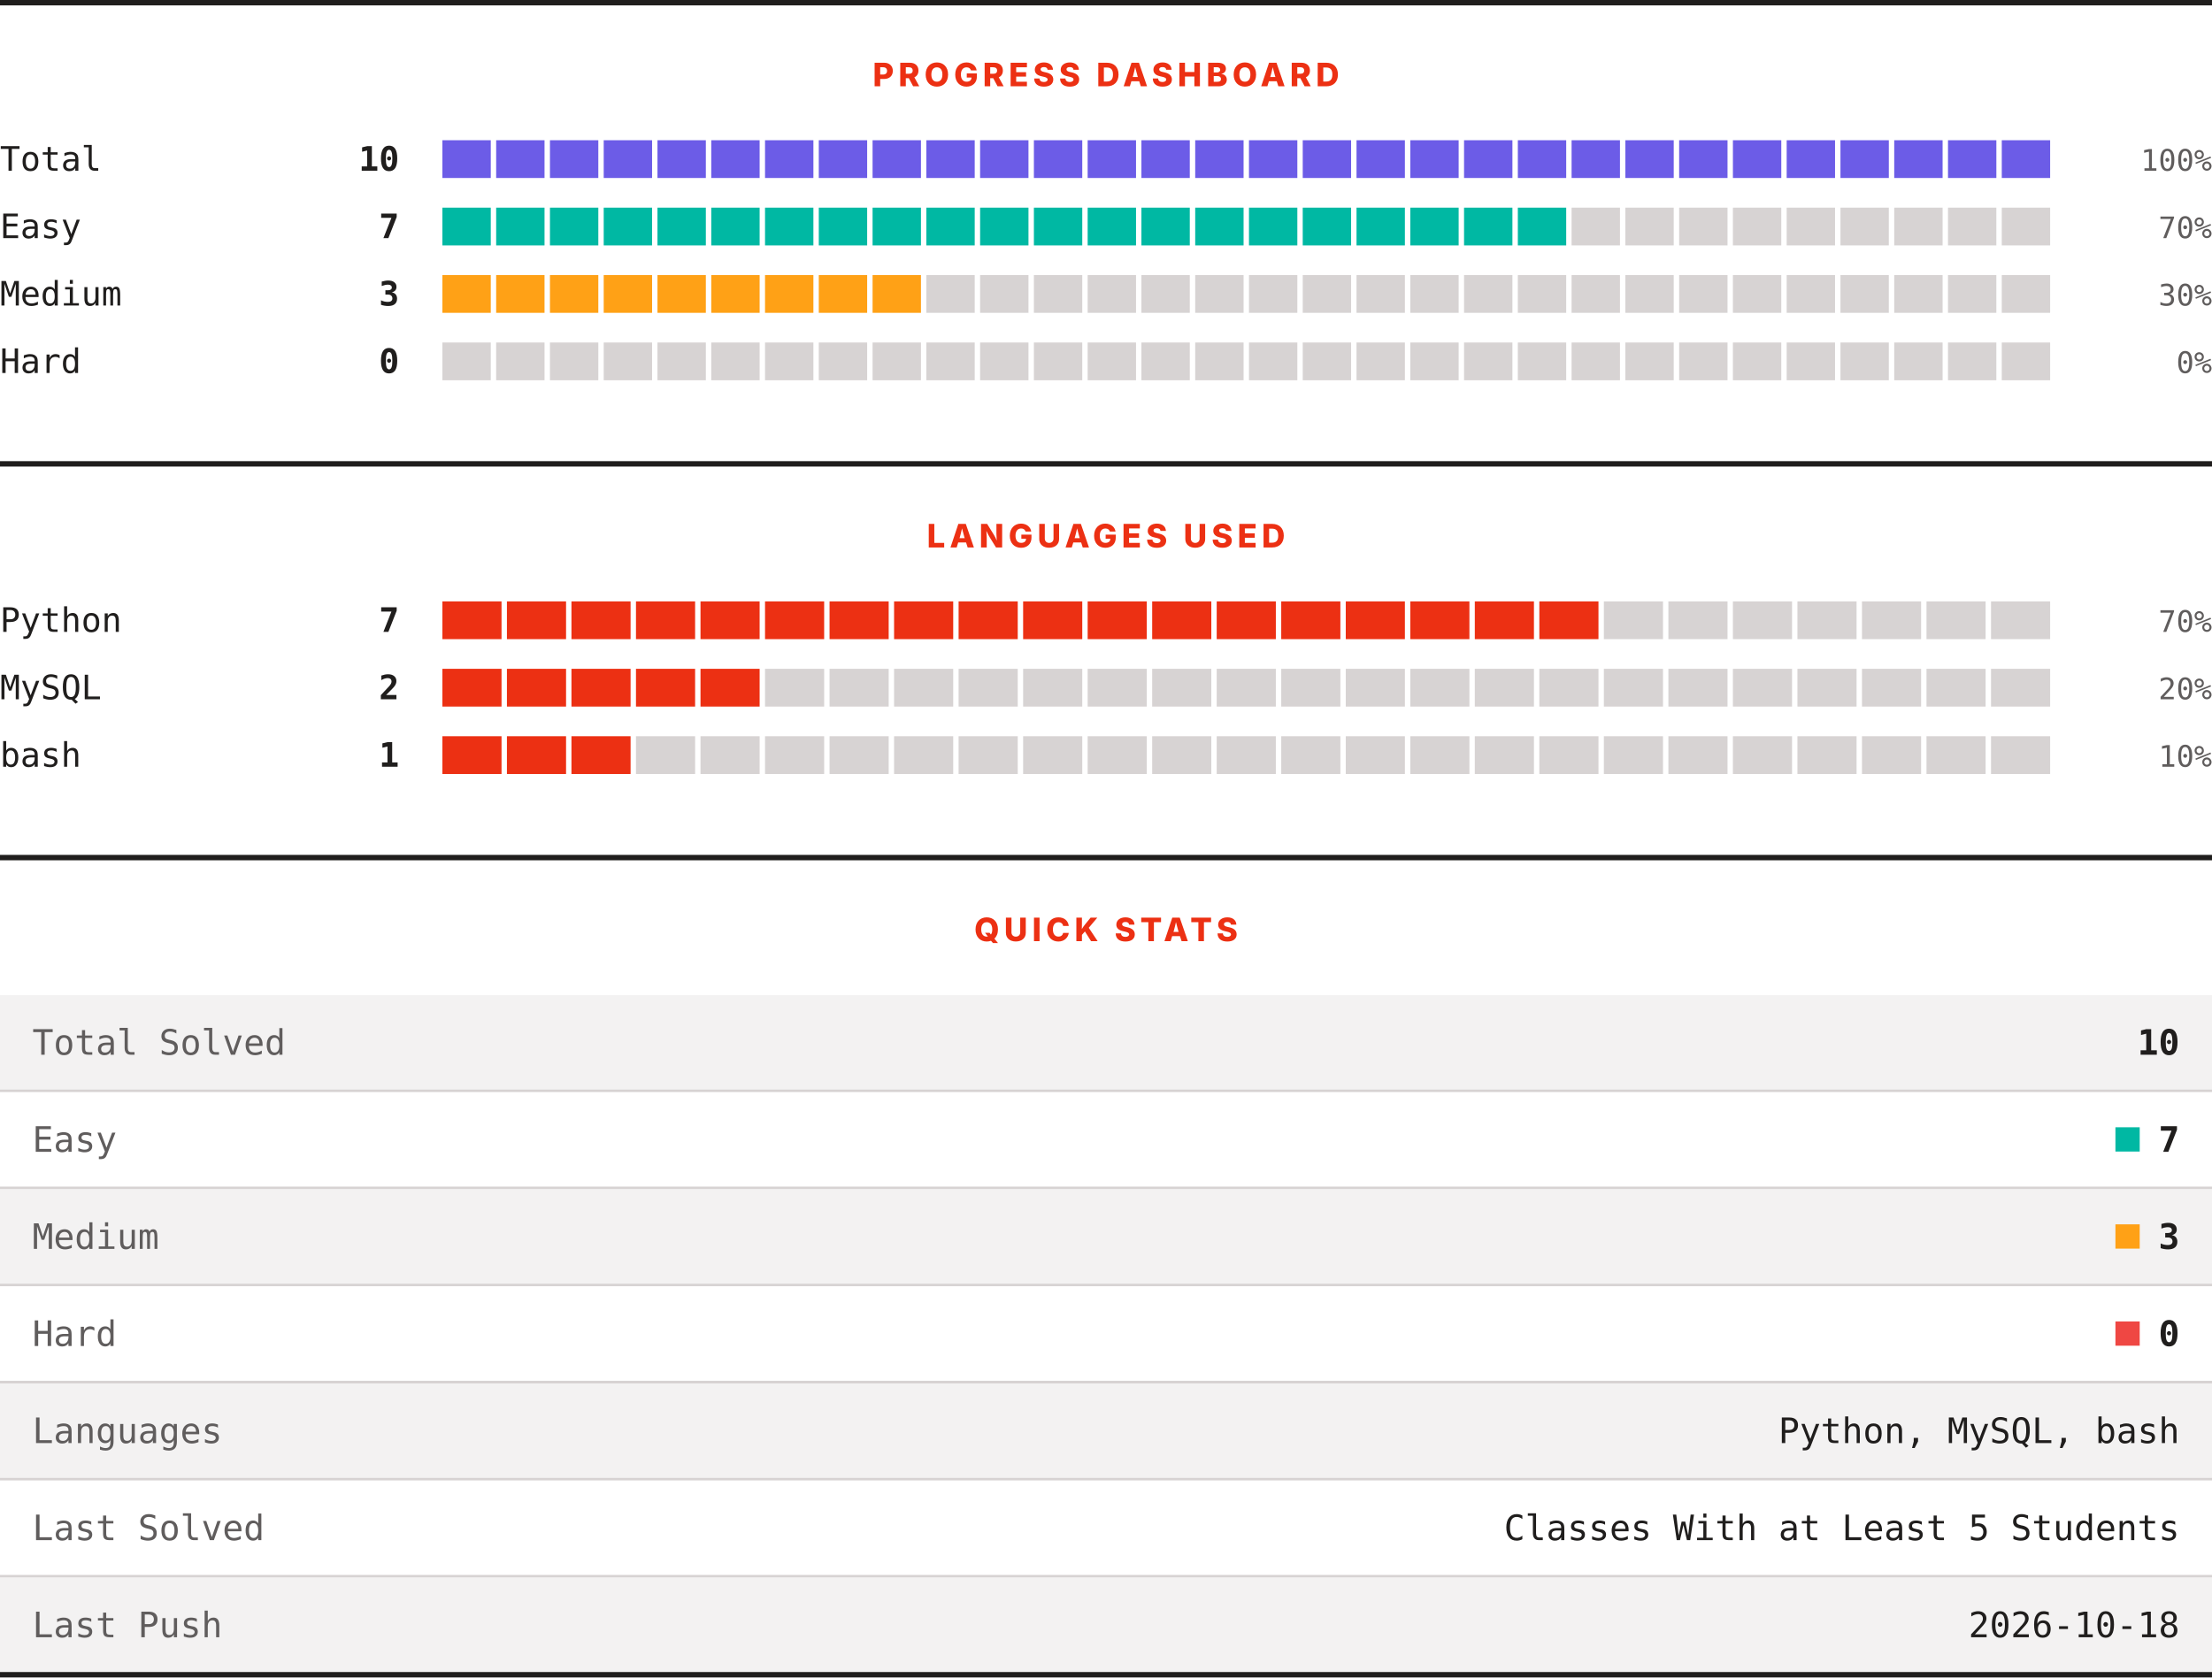
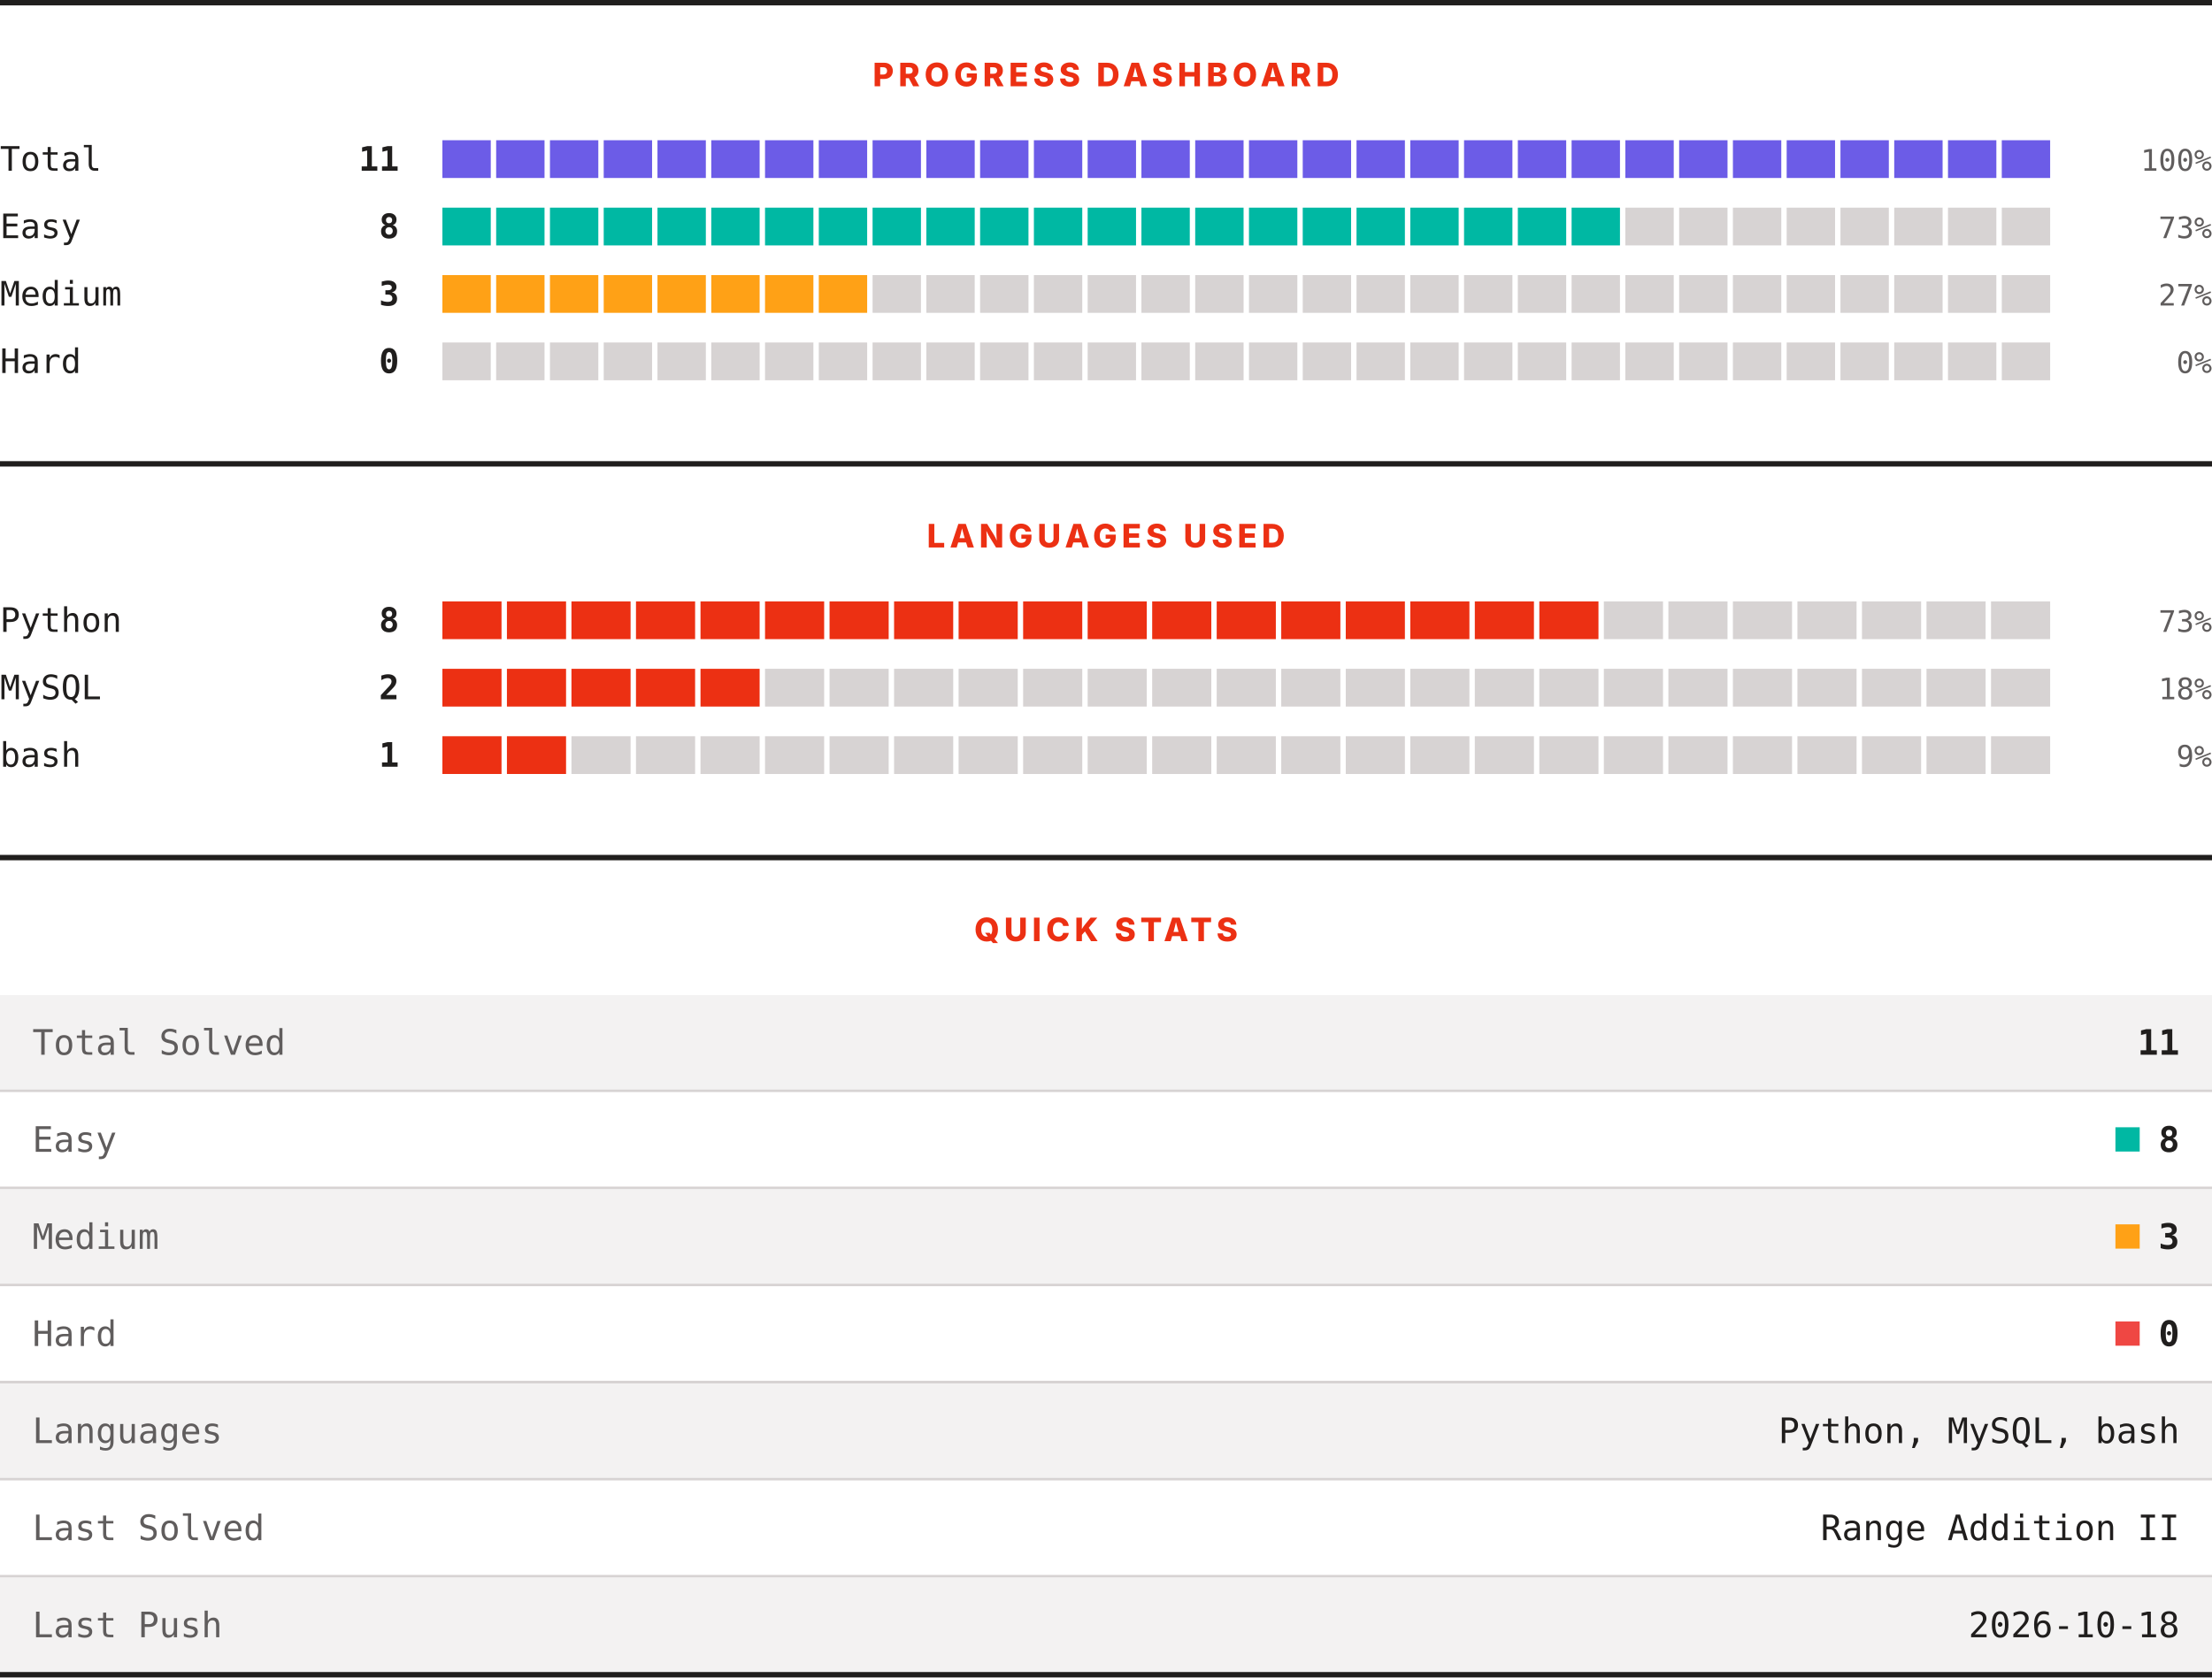
<svg xmlns="http://www.w3.org/2000/svg" width="820" height="622" viewBox="0 0 820 622" role="img" aria-label="LeetCode progress, languages and quick stats">
  <rect width="820" height="622" fill="#ffffff" />
  <rect x="0" y="0" width="820" height="2" fill="#201e1d" />
  <text x="410" y="32" text-anchor="middle" font-family="Archivo, system-ui, -apple-system, Segoe UI, sans-serif" font-size="12" font-weight="800" letter-spacing="1.68" fill="#ec3013">PROGRESS DASHBOARD</text>
  <text x="0" y="63.3" font-family="ui-monospace, SFMono-Regular, Menlo, Consolas, monospace" font-size="12.5" fill="#201e1d">Total</text>
-   <text x="148" y="63.3" text-anchor="end" font-family="ui-monospace, SFMono-Regular, Menlo, Consolas, monospace" font-size="12.5" font-weight="700" fill="#201e1d">10</text>
+   <text x="148" y="63.3" text-anchor="end" font-family="ui-monospace, SFMono-Regular, Menlo, Consolas, monospace" font-size="12.5" font-weight="700" fill="#201e1d">11</text>
  <rect x="164.00" y="52" width="17.93" height="14" fill="#6c5ce7" />
  <rect x="183.93" y="52" width="17.93" height="14" fill="#6c5ce7" />
  <rect x="203.87" y="52" width="17.93" height="14" fill="#6c5ce7" />
  <rect x="223.80" y="52" width="17.93" height="14" fill="#6c5ce7" />
  <rect x="243.73" y="52" width="17.93" height="14" fill="#6c5ce7" />
  <rect x="263.67" y="52" width="17.93" height="14" fill="#6c5ce7" />
  <rect x="283.60" y="52" width="17.93" height="14" fill="#6c5ce7" />
  <rect x="303.53" y="52" width="17.93" height="14" fill="#6c5ce7" />
  <rect x="323.47" y="52" width="17.93" height="14" fill="#6c5ce7" />
  <rect x="343.40" y="52" width="17.93" height="14" fill="#6c5ce7" />
  <rect x="363.33" y="52" width="17.93" height="14" fill="#6c5ce7" />
  <rect x="383.27" y="52" width="17.93" height="14" fill="#6c5ce7" />
  <rect x="403.20" y="52" width="17.93" height="14" fill="#6c5ce7" />
  <rect x="423.13" y="52" width="17.93" height="14" fill="#6c5ce7" />
  <rect x="443.07" y="52" width="17.93" height="14" fill="#6c5ce7" />
  <rect x="463.00" y="52" width="17.93" height="14" fill="#6c5ce7" />
  <rect x="482.93" y="52" width="17.93" height="14" fill="#6c5ce7" />
  <rect x="502.87" y="52" width="17.93" height="14" fill="#6c5ce7" />
  <rect x="522.80" y="52" width="17.93" height="14" fill="#6c5ce7" />
  <rect x="542.73" y="52" width="17.93" height="14" fill="#6c5ce7" />
  <rect x="562.67" y="52" width="17.93" height="14" fill="#6c5ce7" />
  <rect x="582.60" y="52" width="17.93" height="14" fill="#6c5ce7" />
  <rect x="602.53" y="52" width="17.93" height="14" fill="#6c5ce7" />
  <rect x="622.47" y="52" width="17.93" height="14" fill="#6c5ce7" />
  <rect x="642.40" y="52" width="17.93" height="14" fill="#6c5ce7" />
  <rect x="662.33" y="52" width="17.93" height="14" fill="#6c5ce7" />
  <rect x="682.27" y="52" width="17.93" height="14" fill="#6c5ce7" />
  <rect x="702.20" y="52" width="17.93" height="14" fill="#6c5ce7" />
  <rect x="722.13" y="52" width="17.93" height="14" fill="#6c5ce7" />
  <rect x="742.07" y="52" width="17.93" height="14" fill="#6c5ce7" />
  <text x="820" y="63.3" text-anchor="end" font-family="ui-monospace, SFMono-Regular, Menlo, Consolas, monospace" font-size="11" fill="#605d5d">100%</text>
  <text x="0" y="88.3" font-family="ui-monospace, SFMono-Regular, Menlo, Consolas, monospace" font-size="12.5" fill="#201e1d">Easy</text>
-   <text x="148" y="88.3" text-anchor="end" font-family="ui-monospace, SFMono-Regular, Menlo, Consolas, monospace" font-size="12.5" font-weight="700" fill="#201e1d">7</text>
+   <text x="148" y="88.3" text-anchor="end" font-family="ui-monospace, SFMono-Regular, Menlo, Consolas, monospace" font-size="12.5" font-weight="700" fill="#201e1d">8</text>
  <rect x="164.00" y="77" width="17.93" height="14" fill="#00b8a3" />
  <rect x="183.93" y="77" width="17.93" height="14" fill="#00b8a3" />
  <rect x="203.87" y="77" width="17.93" height="14" fill="#00b8a3" />
  <rect x="223.80" y="77" width="17.93" height="14" fill="#00b8a3" />
  <rect x="243.73" y="77" width="17.93" height="14" fill="#00b8a3" />
  <rect x="263.67" y="77" width="17.93" height="14" fill="#00b8a3" />
  <rect x="283.60" y="77" width="17.93" height="14" fill="#00b8a3" />
  <rect x="303.53" y="77" width="17.93" height="14" fill="#00b8a3" />
  <rect x="323.47" y="77" width="17.93" height="14" fill="#00b8a3" />
  <rect x="343.40" y="77" width="17.93" height="14" fill="#00b8a3" />
  <rect x="363.33" y="77" width="17.93" height="14" fill="#00b8a3" />
  <rect x="383.27" y="77" width="17.93" height="14" fill="#00b8a3" />
  <rect x="403.20" y="77" width="17.93" height="14" fill="#00b8a3" />
  <rect x="423.13" y="77" width="17.93" height="14" fill="#00b8a3" />
  <rect x="443.07" y="77" width="17.93" height="14" fill="#00b8a3" />
  <rect x="463.00" y="77" width="17.93" height="14" fill="#00b8a3" />
  <rect x="482.93" y="77" width="17.93" height="14" fill="#00b8a3" />
  <rect x="502.87" y="77" width="17.93" height="14" fill="#00b8a3" />
  <rect x="522.80" y="77" width="17.93" height="14" fill="#00b8a3" />
  <rect x="542.73" y="77" width="17.93" height="14" fill="#00b8a3" />
  <rect x="562.67" y="77" width="17.93" height="14" fill="#00b8a3" />
-   <rect x="582.60" y="77" width="17.93" height="14" fill="#d7d3d3" />
+   <rect x="582.60" y="77" width="17.93" height="14" fill="#00b8a3" />
  <rect x="602.53" y="77" width="17.93" height="14" fill="#d7d3d3" />
  <rect x="622.47" y="77" width="17.93" height="14" fill="#d7d3d3" />
  <rect x="642.40" y="77" width="17.93" height="14" fill="#d7d3d3" />
  <rect x="662.33" y="77" width="17.93" height="14" fill="#d7d3d3" />
  <rect x="682.27" y="77" width="17.93" height="14" fill="#d7d3d3" />
  <rect x="702.20" y="77" width="17.93" height="14" fill="#d7d3d3" />
  <rect x="722.13" y="77" width="17.93" height="14" fill="#d7d3d3" />
  <rect x="742.07" y="77" width="17.93" height="14" fill="#d7d3d3" />
-   <text x="820" y="88.3" text-anchor="end" font-family="ui-monospace, SFMono-Regular, Menlo, Consolas, monospace" font-size="11" fill="#605d5d">70%</text>
+   <text x="820" y="88.3" text-anchor="end" font-family="ui-monospace, SFMono-Regular, Menlo, Consolas, monospace" font-size="11" fill="#605d5d">73%</text>
  <text x="0" y="113.3" font-family="ui-monospace, SFMono-Regular, Menlo, Consolas, monospace" font-size="12.5" fill="#201e1d">Medium</text>
  <text x="148" y="113.3" text-anchor="end" font-family="ui-monospace, SFMono-Regular, Menlo, Consolas, monospace" font-size="12.5" font-weight="700" fill="#201e1d">3</text>
  <rect x="164.00" y="102" width="17.93" height="14" fill="#ffa116" />
  <rect x="183.93" y="102" width="17.93" height="14" fill="#ffa116" />
  <rect x="203.87" y="102" width="17.93" height="14" fill="#ffa116" />
  <rect x="223.80" y="102" width="17.93" height="14" fill="#ffa116" />
  <rect x="243.73" y="102" width="17.93" height="14" fill="#ffa116" />
  <rect x="263.67" y="102" width="17.93" height="14" fill="#ffa116" />
  <rect x="283.60" y="102" width="17.93" height="14" fill="#ffa116" />
  <rect x="303.53" y="102" width="17.93" height="14" fill="#ffa116" />
-   <rect x="323.47" y="102" width="17.93" height="14" fill="#ffa116" />
+   <rect x="323.47" y="102" width="17.93" height="14" fill="#d7d3d3" />
  <rect x="343.40" y="102" width="17.93" height="14" fill="#d7d3d3" />
  <rect x="363.33" y="102" width="17.93" height="14" fill="#d7d3d3" />
  <rect x="383.27" y="102" width="17.93" height="14" fill="#d7d3d3" />
  <rect x="403.20" y="102" width="17.93" height="14" fill="#d7d3d3" />
  <rect x="423.13" y="102" width="17.93" height="14" fill="#d7d3d3" />
  <rect x="443.07" y="102" width="17.93" height="14" fill="#d7d3d3" />
  <rect x="463.00" y="102" width="17.93" height="14" fill="#d7d3d3" />
  <rect x="482.93" y="102" width="17.93" height="14" fill="#d7d3d3" />
  <rect x="502.87" y="102" width="17.93" height="14" fill="#d7d3d3" />
  <rect x="522.80" y="102" width="17.93" height="14" fill="#d7d3d3" />
  <rect x="542.73" y="102" width="17.93" height="14" fill="#d7d3d3" />
  <rect x="562.67" y="102" width="17.93" height="14" fill="#d7d3d3" />
  <rect x="582.60" y="102" width="17.93" height="14" fill="#d7d3d3" />
  <rect x="602.53" y="102" width="17.93" height="14" fill="#d7d3d3" />
  <rect x="622.47" y="102" width="17.93" height="14" fill="#d7d3d3" />
  <rect x="642.40" y="102" width="17.93" height="14" fill="#d7d3d3" />
  <rect x="662.33" y="102" width="17.93" height="14" fill="#d7d3d3" />
  <rect x="682.27" y="102" width="17.93" height="14" fill="#d7d3d3" />
  <rect x="702.20" y="102" width="17.93" height="14" fill="#d7d3d3" />
  <rect x="722.13" y="102" width="17.93" height="14" fill="#d7d3d3" />
  <rect x="742.07" y="102" width="17.93" height="14" fill="#d7d3d3" />
-   <text x="820" y="113.3" text-anchor="end" font-family="ui-monospace, SFMono-Regular, Menlo, Consolas, monospace" font-size="11" fill="#605d5d">30%</text>
+   <text x="820" y="113.3" text-anchor="end" font-family="ui-monospace, SFMono-Regular, Menlo, Consolas, monospace" font-size="11" fill="#605d5d">27%</text>
  <text x="0" y="138.3" font-family="ui-monospace, SFMono-Regular, Menlo, Consolas, monospace" font-size="12.5" fill="#201e1d">Hard</text>
  <text x="148" y="138.3" text-anchor="end" font-family="ui-monospace, SFMono-Regular, Menlo, Consolas, monospace" font-size="12.5" font-weight="700" fill="#201e1d">0</text>
  <rect x="164.00" y="127" width="17.93" height="14" fill="#d7d3d3" />
  <rect x="183.93" y="127" width="17.93" height="14" fill="#d7d3d3" />
  <rect x="203.87" y="127" width="17.93" height="14" fill="#d7d3d3" />
  <rect x="223.80" y="127" width="17.93" height="14" fill="#d7d3d3" />
  <rect x="243.73" y="127" width="17.93" height="14" fill="#d7d3d3" />
  <rect x="263.67" y="127" width="17.93" height="14" fill="#d7d3d3" />
  <rect x="283.60" y="127" width="17.93" height="14" fill="#d7d3d3" />
  <rect x="303.53" y="127" width="17.93" height="14" fill="#d7d3d3" />
  <rect x="323.47" y="127" width="17.93" height="14" fill="#d7d3d3" />
  <rect x="343.40" y="127" width="17.93" height="14" fill="#d7d3d3" />
  <rect x="363.33" y="127" width="17.93" height="14" fill="#d7d3d3" />
  <rect x="383.27" y="127" width="17.93" height="14" fill="#d7d3d3" />
  <rect x="403.20" y="127" width="17.93" height="14" fill="#d7d3d3" />
  <rect x="423.13" y="127" width="17.93" height="14" fill="#d7d3d3" />
  <rect x="443.07" y="127" width="17.93" height="14" fill="#d7d3d3" />
  <rect x="463.00" y="127" width="17.93" height="14" fill="#d7d3d3" />
  <rect x="482.93" y="127" width="17.93" height="14" fill="#d7d3d3" />
  <rect x="502.87" y="127" width="17.93" height="14" fill="#d7d3d3" />
  <rect x="522.80" y="127" width="17.93" height="14" fill="#d7d3d3" />
  <rect x="542.73" y="127" width="17.93" height="14" fill="#d7d3d3" />
  <rect x="562.67" y="127" width="17.93" height="14" fill="#d7d3d3" />
  <rect x="582.60" y="127" width="17.93" height="14" fill="#d7d3d3" />
  <rect x="602.53" y="127" width="17.93" height="14" fill="#d7d3d3" />
  <rect x="622.47" y="127" width="17.93" height="14" fill="#d7d3d3" />
  <rect x="642.40" y="127" width="17.93" height="14" fill="#d7d3d3" />
  <rect x="662.33" y="127" width="17.93" height="14" fill="#d7d3d3" />
  <rect x="682.27" y="127" width="17.93" height="14" fill="#d7d3d3" />
  <rect x="702.20" y="127" width="17.93" height="14" fill="#d7d3d3" />
  <rect x="722.13" y="127" width="17.93" height="14" fill="#d7d3d3" />
  <rect x="742.07" y="127" width="17.93" height="14" fill="#d7d3d3" />
  <text x="820" y="138.3" text-anchor="end" font-family="ui-monospace, SFMono-Regular, Menlo, Consolas, monospace" font-size="11" fill="#605d5d">0%</text>
  <rect x="0" y="171" width="820" height="2" fill="#201e1d" />
  <text x="410" y="203" text-anchor="middle" font-family="Archivo, system-ui, -apple-system, Segoe UI, sans-serif" font-size="12" font-weight="800" letter-spacing="1.68" fill="#ec3013">LANGUAGES USED</text>
  <text x="0" y="234.3" font-family="ui-monospace, SFMono-Regular, Menlo, Consolas, monospace" font-size="12.5" fill="#201e1d">Python</text>
-   <text x="148" y="234.3" text-anchor="end" font-family="ui-monospace, SFMono-Regular, Menlo, Consolas, monospace" font-size="12.5" font-weight="700" fill="#201e1d">7</text>
+   <text x="148" y="234.3" text-anchor="end" font-family="ui-monospace, SFMono-Regular, Menlo, Consolas, monospace" font-size="12.5" font-weight="700" fill="#201e1d">8</text>
  <rect x="164.00" y="223" width="21.92" height="14" fill="#ec3013" />
  <rect x="187.92" y="223" width="21.92" height="14" fill="#ec3013" />
  <rect x="211.84" y="223" width="21.92" height="14" fill="#ec3013" />
  <rect x="235.76" y="223" width="21.92" height="14" fill="#ec3013" />
  <rect x="259.68" y="223" width="21.92" height="14" fill="#ec3013" />
  <rect x="283.60" y="223" width="21.92" height="14" fill="#ec3013" />
  <rect x="307.52" y="223" width="21.92" height="14" fill="#ec3013" />
  <rect x="331.44" y="223" width="21.92" height="14" fill="#ec3013" />
  <rect x="355.36" y="223" width="21.92" height="14" fill="#ec3013" />
  <rect x="379.28" y="223" width="21.92" height="14" fill="#ec3013" />
  <rect x="403.20" y="223" width="21.92" height="14" fill="#ec3013" />
  <rect x="427.12" y="223" width="21.92" height="14" fill="#ec3013" />
  <rect x="451.04" y="223" width="21.92" height="14" fill="#ec3013" />
  <rect x="474.96" y="223" width="21.92" height="14" fill="#ec3013" />
  <rect x="498.88" y="223" width="21.92" height="14" fill="#ec3013" />
  <rect x="522.80" y="223" width="21.92" height="14" fill="#ec3013" />
  <rect x="546.72" y="223" width="21.92" height="14" fill="#ec3013" />
  <rect x="570.64" y="223" width="21.92" height="14" fill="#ec3013" />
  <rect x="594.56" y="223" width="21.92" height="14" fill="#d7d3d3" />
  <rect x="618.48" y="223" width="21.92" height="14" fill="#d7d3d3" />
  <rect x="642.40" y="223" width="21.92" height="14" fill="#d7d3d3" />
  <rect x="666.32" y="223" width="21.92" height="14" fill="#d7d3d3" />
  <rect x="690.24" y="223" width="21.92" height="14" fill="#d7d3d3" />
  <rect x="714.16" y="223" width="21.92" height="14" fill="#d7d3d3" />
  <rect x="738.08" y="223" width="21.92" height="14" fill="#d7d3d3" />
-   <text x="820" y="234.3" text-anchor="end" font-family="ui-monospace, SFMono-Regular, Menlo, Consolas, monospace" font-size="11" fill="#605d5d">70%</text>
+   <text x="820" y="234.3" text-anchor="end" font-family="ui-monospace, SFMono-Regular, Menlo, Consolas, monospace" font-size="11" fill="#605d5d">73%</text>
  <text x="0" y="259.3" font-family="ui-monospace, SFMono-Regular, Menlo, Consolas, monospace" font-size="12.5" fill="#201e1d">MySQL</text>
  <text x="148" y="259.3" text-anchor="end" font-family="ui-monospace, SFMono-Regular, Menlo, Consolas, monospace" font-size="12.5" font-weight="700" fill="#201e1d">2</text>
  <rect x="164.00" y="248" width="21.92" height="14" fill="#ec3013" />
  <rect x="187.92" y="248" width="21.92" height="14" fill="#ec3013" />
  <rect x="211.84" y="248" width="21.92" height="14" fill="#ec3013" />
  <rect x="235.76" y="248" width="21.92" height="14" fill="#ec3013" />
  <rect x="259.68" y="248" width="21.92" height="14" fill="#ec3013" />
  <rect x="283.60" y="248" width="21.92" height="14" fill="#d7d3d3" />
  <rect x="307.52" y="248" width="21.92" height="14" fill="#d7d3d3" />
  <rect x="331.44" y="248" width="21.92" height="14" fill="#d7d3d3" />
  <rect x="355.36" y="248" width="21.92" height="14" fill="#d7d3d3" />
  <rect x="379.28" y="248" width="21.92" height="14" fill="#d7d3d3" />
  <rect x="403.20" y="248" width="21.92" height="14" fill="#d7d3d3" />
  <rect x="427.12" y="248" width="21.92" height="14" fill="#d7d3d3" />
  <rect x="451.04" y="248" width="21.92" height="14" fill="#d7d3d3" />
  <rect x="474.96" y="248" width="21.92" height="14" fill="#d7d3d3" />
  <rect x="498.88" y="248" width="21.92" height="14" fill="#d7d3d3" />
  <rect x="522.80" y="248" width="21.92" height="14" fill="#d7d3d3" />
  <rect x="546.72" y="248" width="21.92" height="14" fill="#d7d3d3" />
  <rect x="570.64" y="248" width="21.92" height="14" fill="#d7d3d3" />
  <rect x="594.56" y="248" width="21.92" height="14" fill="#d7d3d3" />
  <rect x="618.48" y="248" width="21.92" height="14" fill="#d7d3d3" />
  <rect x="642.40" y="248" width="21.92" height="14" fill="#d7d3d3" />
  <rect x="666.32" y="248" width="21.92" height="14" fill="#d7d3d3" />
  <rect x="690.24" y="248" width="21.92" height="14" fill="#d7d3d3" />
  <rect x="714.16" y="248" width="21.92" height="14" fill="#d7d3d3" />
  <rect x="738.08" y="248" width="21.92" height="14" fill="#d7d3d3" />
-   <text x="820" y="259.3" text-anchor="end" font-family="ui-monospace, SFMono-Regular, Menlo, Consolas, monospace" font-size="11" fill="#605d5d">20%</text>
+   <text x="820" y="259.3" text-anchor="end" font-family="ui-monospace, SFMono-Regular, Menlo, Consolas, monospace" font-size="11" fill="#605d5d">18%</text>
  <text x="0" y="284.3" font-family="ui-monospace, SFMono-Regular, Menlo, Consolas, monospace" font-size="12.5" fill="#201e1d">bash</text>
  <text x="148" y="284.3" text-anchor="end" font-family="ui-monospace, SFMono-Regular, Menlo, Consolas, monospace" font-size="12.5" font-weight="700" fill="#201e1d">1</text>
  <rect x="164.00" y="273" width="21.92" height="14" fill="#ec3013" />
  <rect x="187.92" y="273" width="21.92" height="14" fill="#ec3013" />
-   <rect x="211.84" y="273" width="21.92" height="14" fill="#ec3013" />
+   <rect x="211.84" y="273" width="21.92" height="14" fill="#d7d3d3" />
  <rect x="235.76" y="273" width="21.92" height="14" fill="#d7d3d3" />
  <rect x="259.68" y="273" width="21.92" height="14" fill="#d7d3d3" />
  <rect x="283.60" y="273" width="21.92" height="14" fill="#d7d3d3" />
  <rect x="307.52" y="273" width="21.92" height="14" fill="#d7d3d3" />
  <rect x="331.44" y="273" width="21.92" height="14" fill="#d7d3d3" />
  <rect x="355.36" y="273" width="21.92" height="14" fill="#d7d3d3" />
  <rect x="379.28" y="273" width="21.92" height="14" fill="#d7d3d3" />
  <rect x="403.20" y="273" width="21.92" height="14" fill="#d7d3d3" />
  <rect x="427.12" y="273" width="21.92" height="14" fill="#d7d3d3" />
  <rect x="451.04" y="273" width="21.92" height="14" fill="#d7d3d3" />
  <rect x="474.96" y="273" width="21.92" height="14" fill="#d7d3d3" />
  <rect x="498.88" y="273" width="21.92" height="14" fill="#d7d3d3" />
  <rect x="522.80" y="273" width="21.92" height="14" fill="#d7d3d3" />
  <rect x="546.72" y="273" width="21.92" height="14" fill="#d7d3d3" />
  <rect x="570.64" y="273" width="21.92" height="14" fill="#d7d3d3" />
  <rect x="594.56" y="273" width="21.92" height="14" fill="#d7d3d3" />
  <rect x="618.48" y="273" width="21.92" height="14" fill="#d7d3d3" />
  <rect x="642.40" y="273" width="21.92" height="14" fill="#d7d3d3" />
  <rect x="666.32" y="273" width="21.92" height="14" fill="#d7d3d3" />
  <rect x="690.24" y="273" width="21.92" height="14" fill="#d7d3d3" />
  <rect x="714.16" y="273" width="21.92" height="14" fill="#d7d3d3" />
  <rect x="738.08" y="273" width="21.92" height="14" fill="#d7d3d3" />
-   <text x="820" y="284.3" text-anchor="end" font-family="ui-monospace, SFMono-Regular, Menlo, Consolas, monospace" font-size="11" fill="#605d5d">10%</text>
+   <text x="820" y="284.3" text-anchor="end" font-family="ui-monospace, SFMono-Regular, Menlo, Consolas, monospace" font-size="11" fill="#605d5d">9%</text>
  <rect x="0" y="317" width="820" height="2" fill="#201e1d" />
  <text x="410" y="349" text-anchor="middle" font-family="Archivo, system-ui, -apple-system, Segoe UI, sans-serif" font-size="12" font-weight="800" letter-spacing="1.68" fill="#ec3013">QUICK STATS</text>
  <rect x="0" y="369" width="820" height="35" fill="#f3f2f2" />
  <text x="12" y="391.1" font-family="ui-monospace, SFMono-Regular, Menlo, Consolas, monospace" font-size="13" fill="#605d5d">Total Solved</text>
-   <text x="808" y="391.1" text-anchor="end" font-family="ui-monospace, SFMono-Regular, Menlo, Consolas, monospace" font-size="13" font-weight="700" fill="#201e1d">10</text>
+   <text x="808" y="391.1" text-anchor="end" font-family="ui-monospace, SFMono-Regular, Menlo, Consolas, monospace" font-size="13" font-weight="700" fill="#201e1d">11</text>
  <rect x="0" y="404" width="820" height="1" fill="#d7d3d3" />
  <rect x="0" y="405" width="820" height="35" fill="#ffffff" />
  <text x="12" y="427.1" font-family="ui-monospace, SFMono-Regular, Menlo, Consolas, monospace" font-size="13" fill="#605d5d">Easy</text>
  <rect x="784.2" y="418" width="9" height="9" fill="#00b8a3" />
-   <text x="808" y="427.1" text-anchor="end" font-family="ui-monospace, SFMono-Regular, Menlo, Consolas, monospace" font-size="13" font-weight="700" fill="#201e1d">7</text>
+   <text x="808" y="427.1" text-anchor="end" font-family="ui-monospace, SFMono-Regular, Menlo, Consolas, monospace" font-size="13" font-weight="700" fill="#201e1d">8</text>
  <rect x="0" y="440" width="820" height="1" fill="#d7d3d3" />
  <rect x="0" y="441" width="820" height="35" fill="#f3f2f2" />
  <text x="12" y="463.1" font-family="ui-monospace, SFMono-Regular, Menlo, Consolas, monospace" font-size="13" fill="#605d5d">Medium</text>
  <rect x="784.2" y="454" width="9" height="9" fill="#ffa116" />
  <text x="808" y="463.1" text-anchor="end" font-family="ui-monospace, SFMono-Regular, Menlo, Consolas, monospace" font-size="13" font-weight="700" fill="#201e1d">3</text>
  <rect x="0" y="476" width="820" height="1" fill="#d7d3d3" />
  <rect x="0" y="477" width="820" height="35" fill="#ffffff" />
  <text x="12" y="499.1" font-family="ui-monospace, SFMono-Regular, Menlo, Consolas, monospace" font-size="13" fill="#605d5d">Hard</text>
  <rect x="784.2" y="490" width="9" height="9" fill="#ef4743" />
  <text x="808" y="499.1" text-anchor="end" font-family="ui-monospace, SFMono-Regular, Menlo, Consolas, monospace" font-size="13" font-weight="700" fill="#201e1d">0</text>
  <rect x="0" y="512" width="820" height="1" fill="#d7d3d3" />
  <rect x="0" y="513" width="820" height="35" fill="#f3f2f2" />
  <text x="12" y="535.1" font-family="ui-monospace, SFMono-Regular, Menlo, Consolas, monospace" font-size="13" fill="#605d5d">Languages</text>
  <text x="808" y="535.1" text-anchor="end" font-family="ui-monospace, SFMono-Regular, Menlo, Consolas, monospace" font-size="13" fill="#201e1d">Python, MySQL, bash</text>
  <rect x="0" y="548" width="820" height="1" fill="#d7d3d3" />
  <rect x="0" y="549" width="820" height="35" fill="#ffffff" />
  <text x="12" y="571.1" font-family="ui-monospace, SFMono-Regular, Menlo, Consolas, monospace" font-size="13" fill="#605d5d">Last Solved</text>
-   <text x="808" y="571.1" text-anchor="end" font-family="ui-monospace, SFMono-Regular, Menlo, Consolas, monospace" font-size="13" fill="#201e1d">Classes With at Least 5 Students</text>
+   <text x="808" y="571.1" text-anchor="end" font-family="ui-monospace, SFMono-Regular, Menlo, Consolas, monospace" font-size="13" fill="#201e1d">Range Addition II</text>
  <rect x="0" y="584" width="820" height="1" fill="#d7d3d3" />
  <rect x="0" y="585" width="820" height="35" fill="#f3f2f2" />
  <text x="12" y="607.1" font-family="ui-monospace, SFMono-Regular, Menlo, Consolas, monospace" font-size="13" fill="#605d5d">Last Push</text>
  <text x="808" y="607.1" text-anchor="end" font-family="ui-monospace, SFMono-Regular, Menlo, Consolas, monospace" font-size="13" fill="#201e1d">2026-10-18</text>
  <rect x="0" y="620" width="820" height="2" fill="#201e1d" />
</svg>
